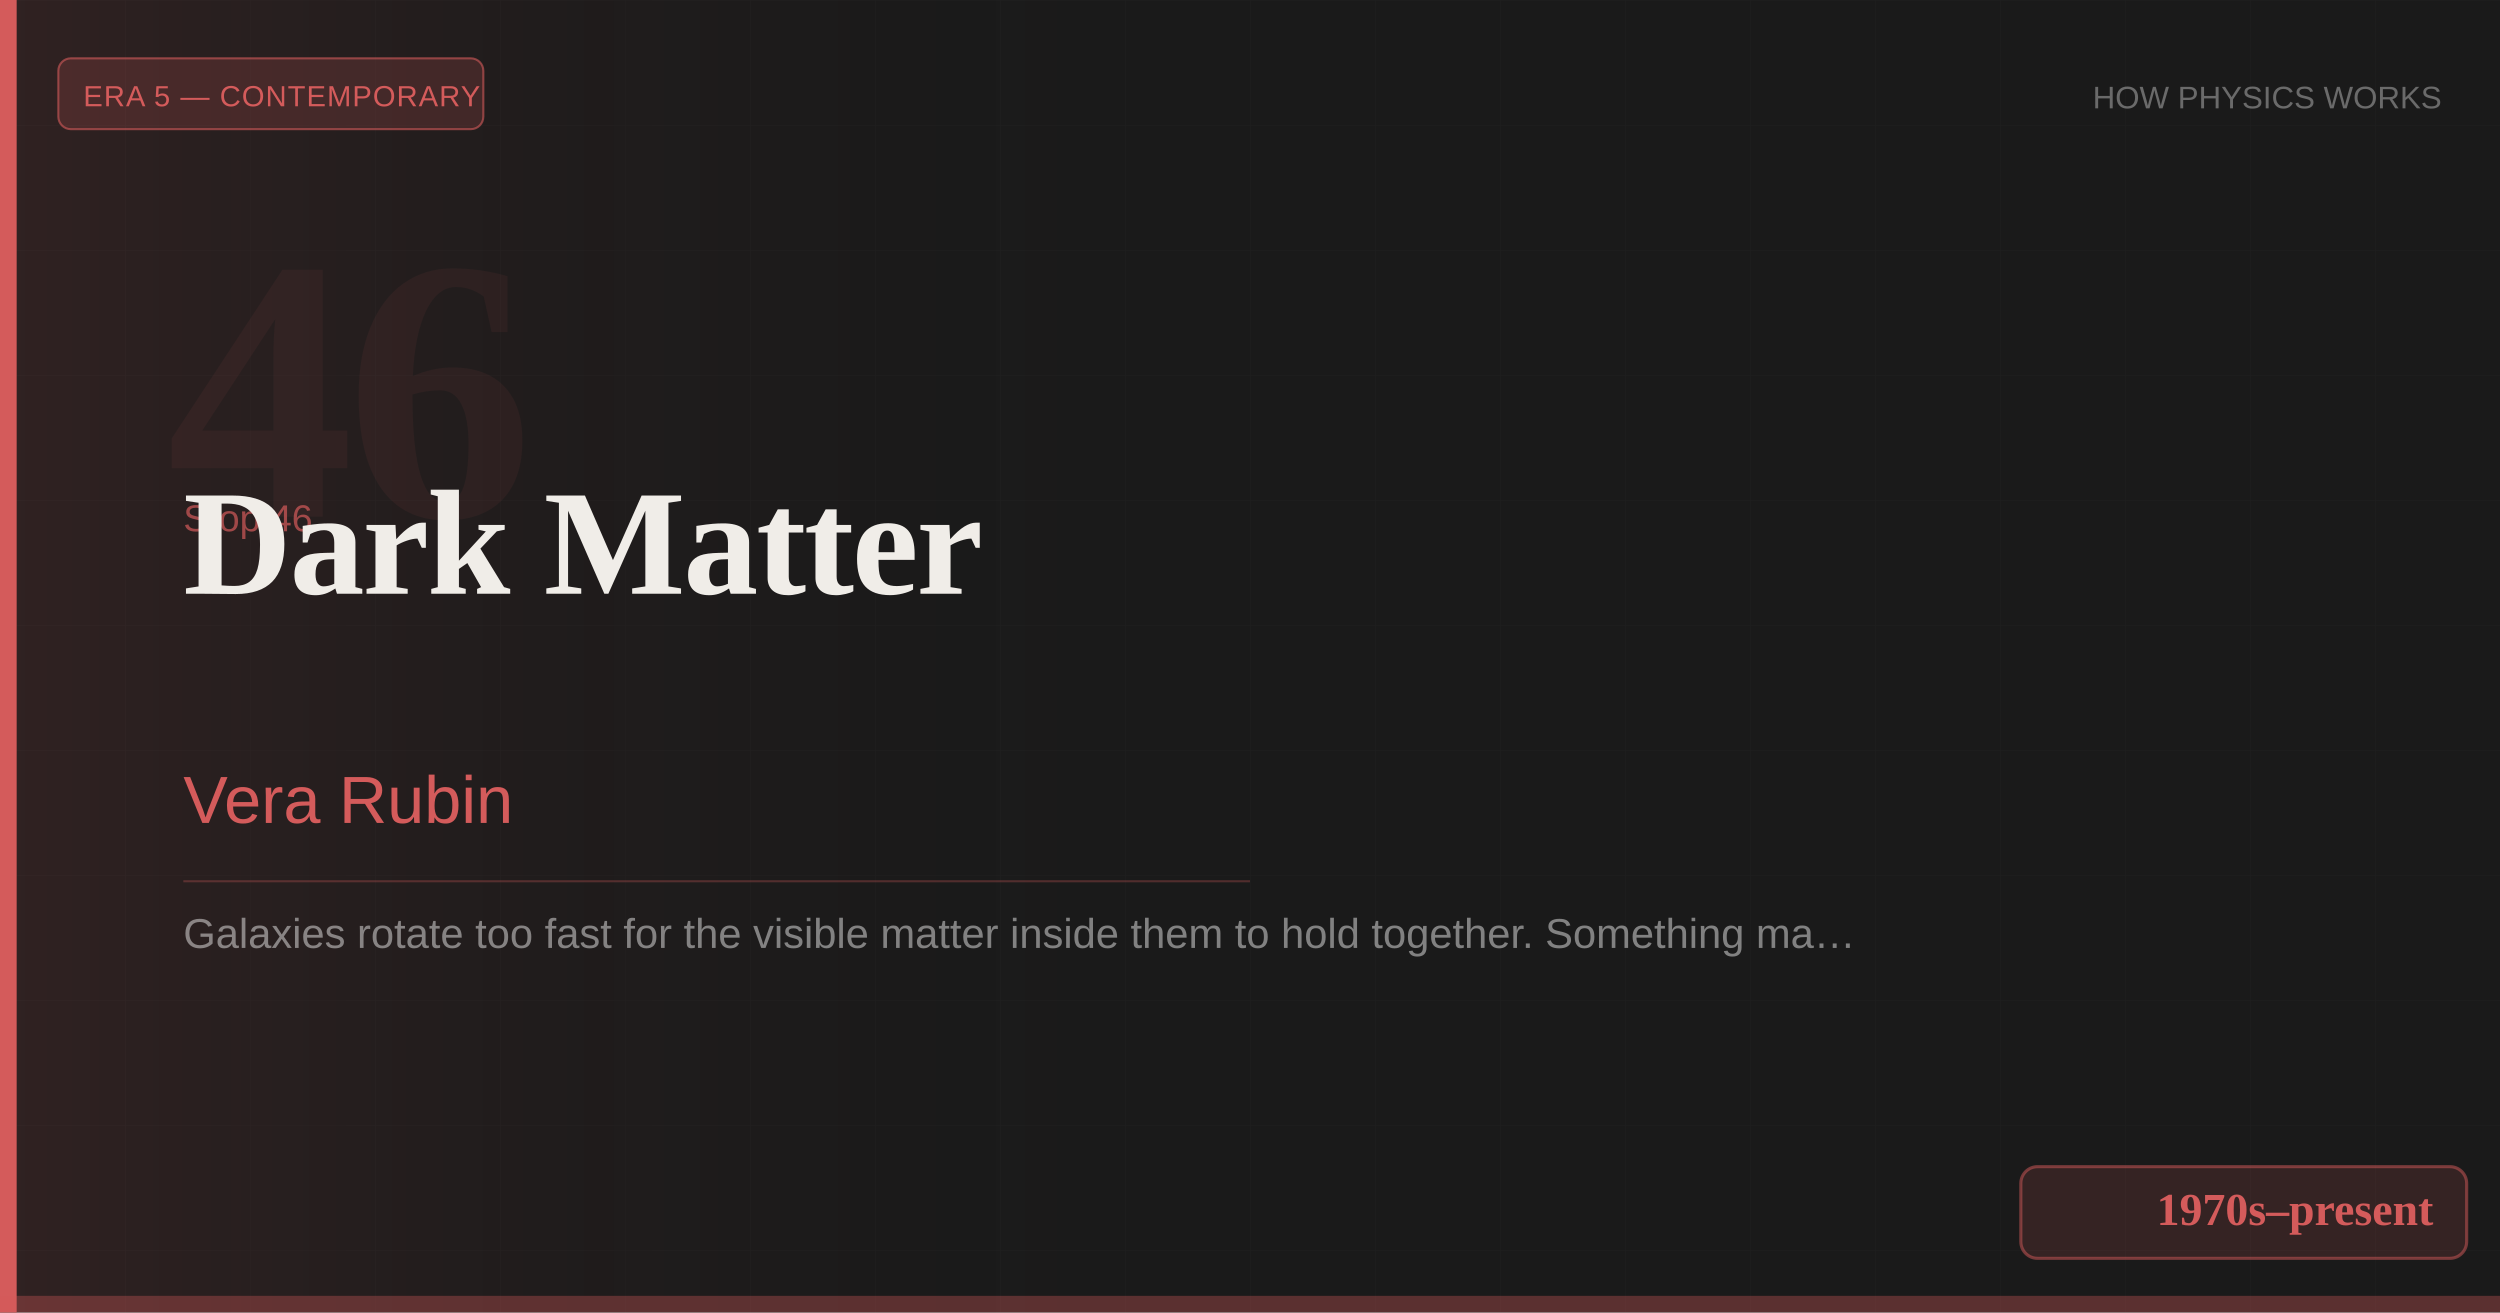
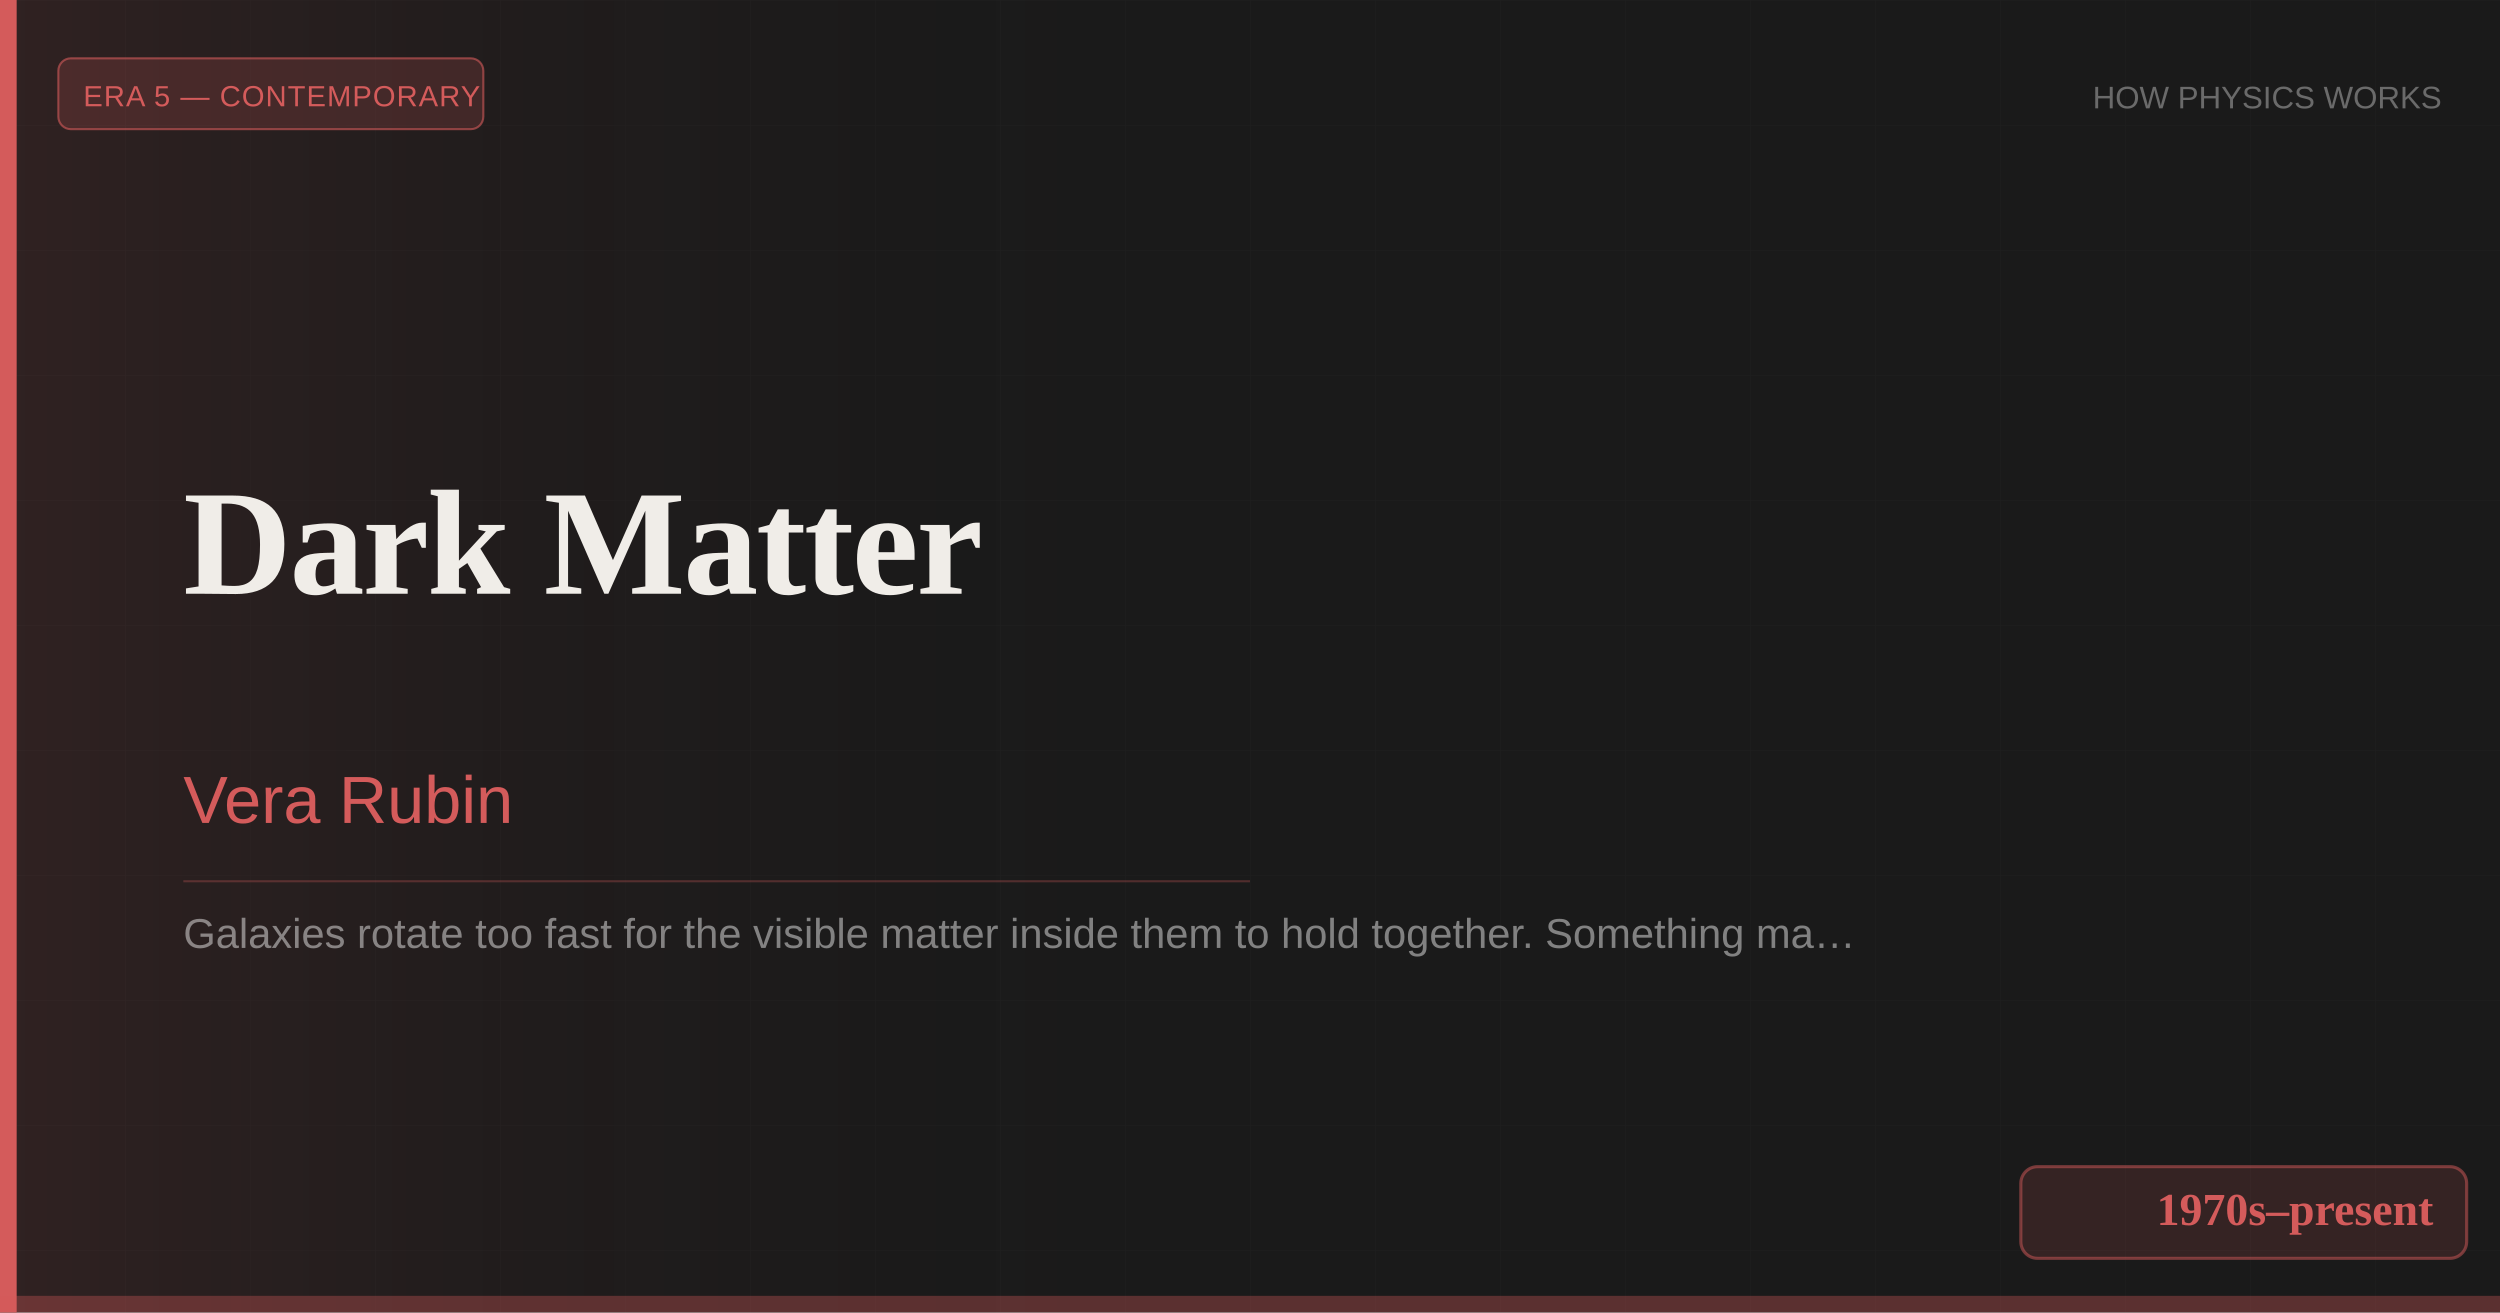
<svg xmlns="http://www.w3.org/2000/svg" width="1200" height="630" viewBox="0 0 1200 630">
  <rect width="1200" height="630" fill="#1a1a1a" />
  <defs>
    <pattern id="grid" width="60" height="60" patternUnits="userSpaceOnUse">
      <path d="M 60 0 L 0 0 0 60" fill="none" stroke="#ffffff" stroke-width="0.3" opacity="0.04" />
    </pattern>
    <linearGradient id="bgGrad" x1="0" y1="0" x2="1" y2="0">
      <stop offset="0%" stop-color="#d45b5b" stop-opacity="0.12" />
      <stop offset="100%" stop-color="#1a1a1a" stop-opacity="0" />
    </linearGradient>
  </defs>
  <rect width="1200" height="630" fill="url(#grid)" />
  <rect width="560" height="630" fill="url(#bgGrad)" />
  <rect x="0" y="0" width="8" height="630" fill="#d45b5b" />
  <rect x="28" y="28" width="204" height="34" rx="6" fill="#d45b5b" fill-opacity="0.18" />
  <rect x="28" y="28" width="204" height="34" rx="6" fill="none" stroke="#d45b5b" stroke-width="1" stroke-opacity="0.6" />
  <text x="40" y="51" font-family="'DM Sans', Arial, sans-serif" font-size="14" font-weight="500" fill="#d45b5b" letter-spacing="0.5">ERA 5 — CONTEMPORARY</text>
  <text x="1172" y="52" text-anchor="end" font-family="'DM Sans', Arial, sans-serif" font-size="15" font-weight="400" fill="#ffffff" fill-opacity="0.35">HOW PHYSICS WORKS</text>
-   <text x="80" y="248" font-family="Georgia, 'Times New Roman', serif" font-size="180" font-weight="700" fill="#d45b5b" fill-opacity="0.07" letter-spacing="-4">46</text>
-   <text x="88" y="255" font-family="'DM Sans', Arial, sans-serif" font-size="18" font-weight="400" fill="#d45b5b" fill-opacity="0.7">Stop 46</text>
  <text x="88" y="285" font-family="Georgia, 'Times New Roman', serif" font-size="72" font-weight="600" fill="#f0ede8" letter-spacing="-1">Dark Matter</text>
  <text x="88" y="395" font-family="'DM Sans', Arial, sans-serif" font-size="32" font-weight="400" fill="#d45b5b">Vera Rubin</text>
  <line x1="88" y1="423" x2="600" y2="423" stroke="#d45b5b" stroke-width="1" stroke-opacity="0.3" />
  <text x="88" y="455" font-family="'DM Sans', Arial, sans-serif" font-size="20" font-weight="300" fill="#ffffff" fill-opacity="0.45">Galaxies rotate too fast for the visible matter inside them to hold together. Something ma…</text>
  <rect x="970" y="560" width="214" height="44" rx="8" fill="#d45b5b" fill-opacity="0.15" />
  <rect x="970" y="560" width="214" height="44" rx="8" fill="none" stroke="#d45b5b" stroke-width="1.5" stroke-opacity="0.5" />
  <text x="1168" y="588" text-anchor="end" font-family="Georgia, 'Times New Roman', serif" font-size="22" font-weight="600" fill="#d45b5b">1970s–present</text>
  <rect x="0" y="622" width="1200" height="8" fill="#d45b5b" fill-opacity="0.35" />
</svg>
